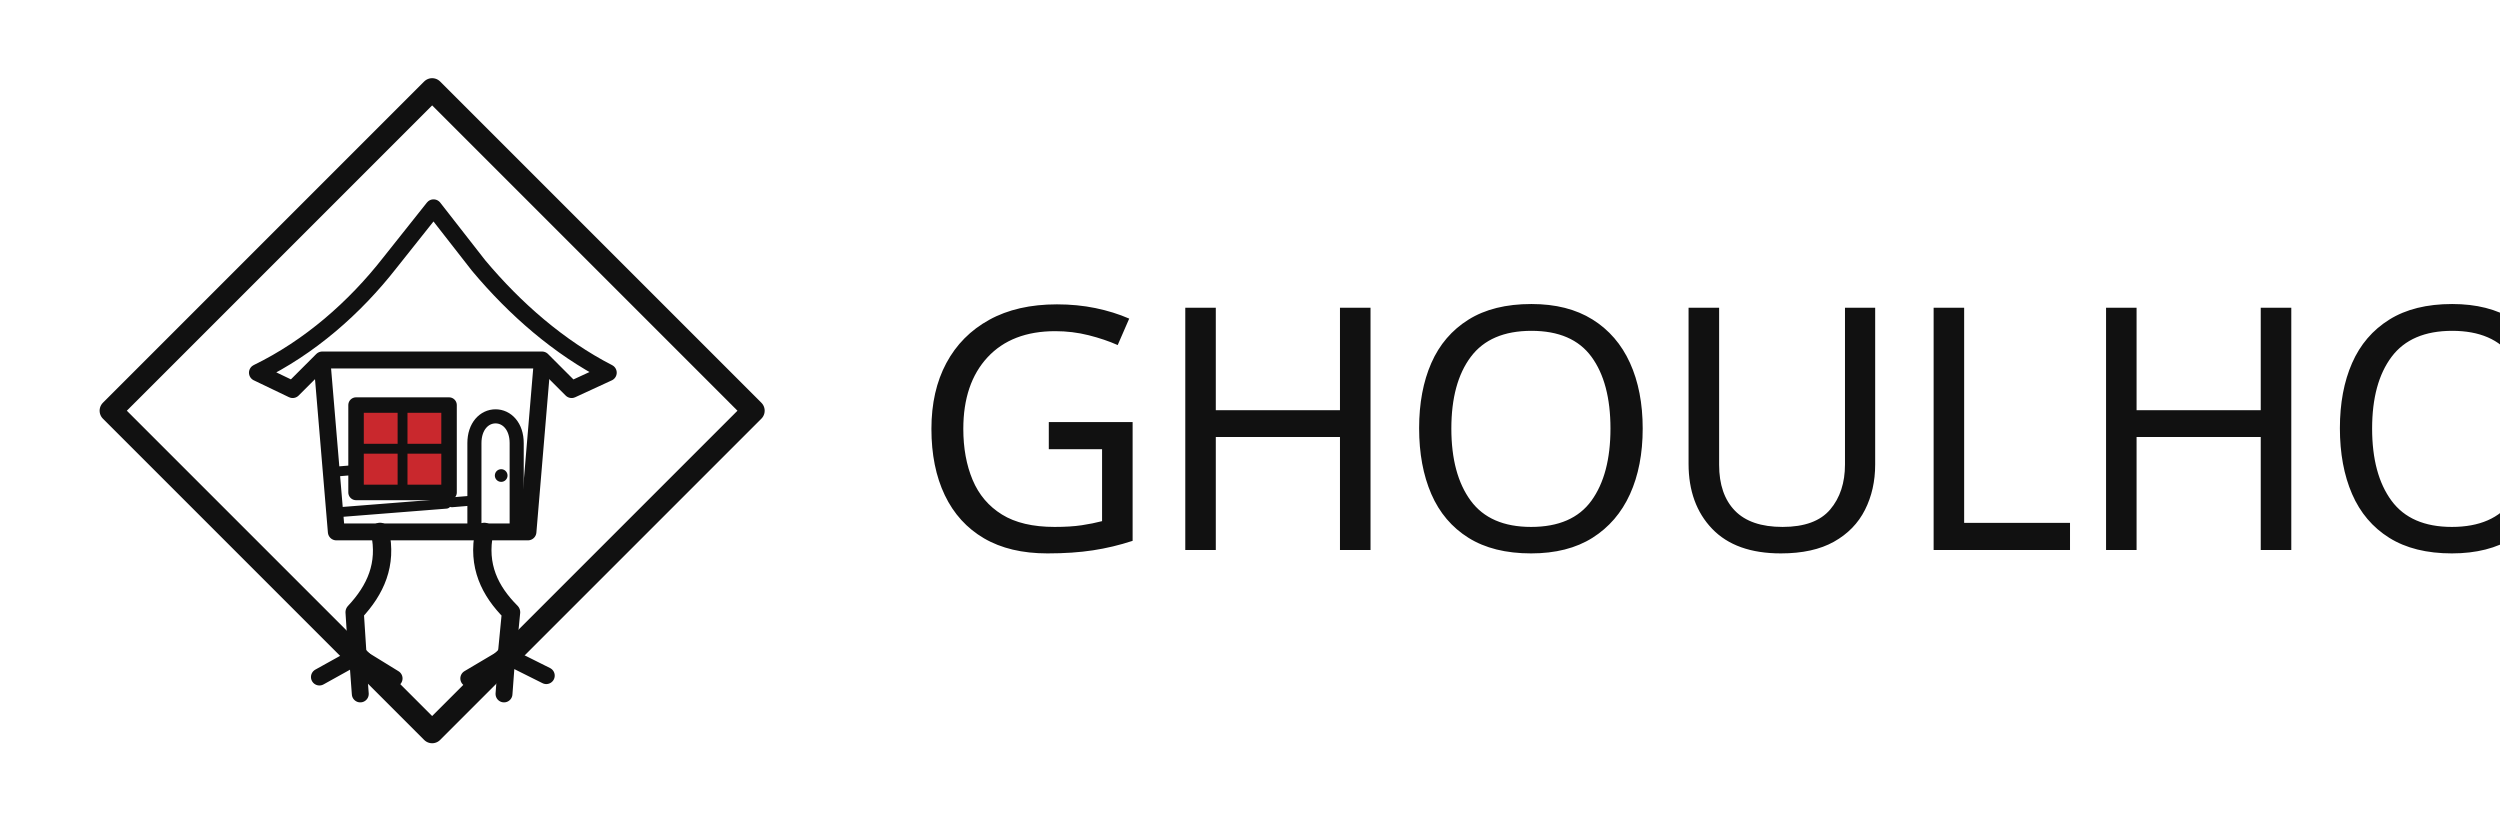
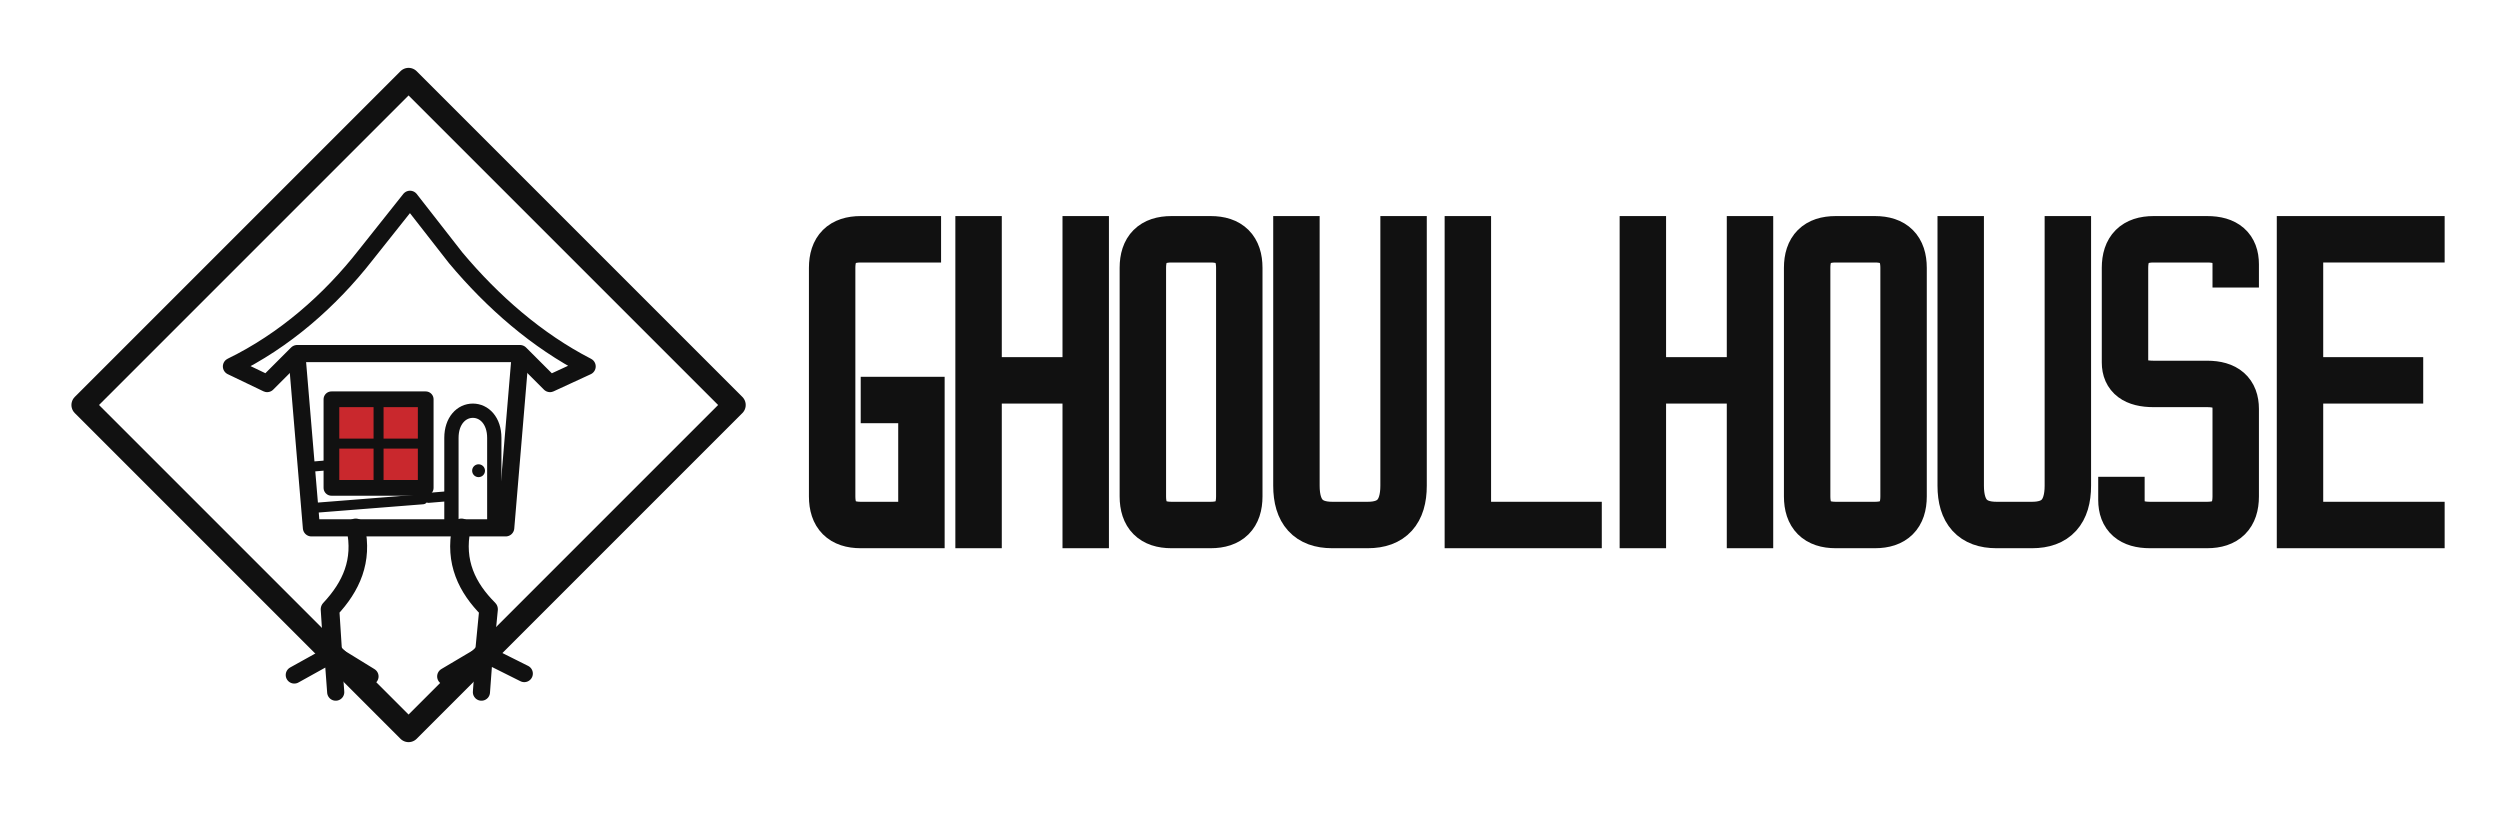
<svg xmlns="http://www.w3.org/2000/svg" width="1400" height="460" viewBox="0 0 1400 460" fill="none" role="img" aria-labelledby="title">
-   <g transform="translate(40 28) scale(0.7890625)" stroke-linecap="round" stroke-linejoin="round">
+   <g transform="translate(24 22) scale(0.8)" stroke-linecap="round" stroke-linejoin="round">
    <path d="M256 28 484 256 256 484 28 256Z" stroke="#111111" stroke-width="16" />
-     <path d="M132 229C169 211 201 183 226 151L257 112 289 153C315 184 346 211 381 229L355 241 334 220H178L157 241Z" stroke="#111111" stroke-width="12" fill="none" />
+     <path d="M132 229C169 211 201 183 226 151L257 112 289 153C315 184 346 211 381 229L355 241 334 220H178L157 241Z" stroke="#111111" stroke-width="12" />
    <path d="M178 223 188 342H324L334 223" stroke="#111111" stroke-width="12" />
    <path d="M219 342C224 365 216 383 201 399L203 430M293 342C288 366 297 384 312 399L309 430" stroke="#111111" stroke-width="13" />
    <path d="M203 430 176 445M203 430 205 457M203 430 229 446M309 430 282 446M309 430 307 457M309 430 337 444" stroke="#111111" stroke-width="12" />
    <path d="M286 342V279C286 267 293 260 301 260S316 267 316 279V342" stroke="#111111" stroke-width="10" />
    <circle cx="305" cy="302" r="4.5" fill="#111111" />
    <rect x="202" y="252" width="66" height="62" fill="#C9282D" stroke="#111111" stroke-width="11" />
    <path d="M235 254V312M204 283H266" stroke="#111111" stroke-width="7" />
    <path d="M190 328 266 322M190 299 202 298M270 321 282 320" stroke="#111111" stroke-width="7" />
  </g>
-   <text x="510" y="308" fill="#111111" font-family="Anton, Impact, sans-serif" font-size="190" letter-spacing="-3">GHOULHOUSE</text>
+   <g transform="translate(452 112)" fill="none" stroke="#111111" stroke-width="26" stroke-linecap="square" stroke-linejoin="miter">
+     <path d="M62 22H30Q14 22 14 38V166Q14 182 30 182H64V112H43" />
+     <path d="M96 22V182M156 22V182M96 101H156" />
+     <path d="M204 22H226Q242 22 242 38V166Q242 182 226 182H204Q188 182 188 166V38Q188 22 204 22Z" />
+     <path d="M274 22V160Q274 182 294 182H314Q334 182 334 160V22" />
+     <path d="M370 22V182H432" />
+     <path d="M468 22V182M528 22V182M468 101H528" />
+     <path d="M576 22H598Q614 22 614 38V166Q614 182 598 182H576Q560 182 560 166V38Q560 22 576 22Z" />
+     <path d="M646 22V160Q646 182 666 182H686Q706 182 706 160V22" />
+     <path d="M800 36Q800 22 784 22H754Q738 22 738 38V91Q738 103 754 103H784Q800 103 800 117V166Q800 182 784 182H752Q736 182 736 168" />
+     <path d="M836 22V182M836 22H904M836 101H892M836 182H904" />
+   </g>
</svg>
